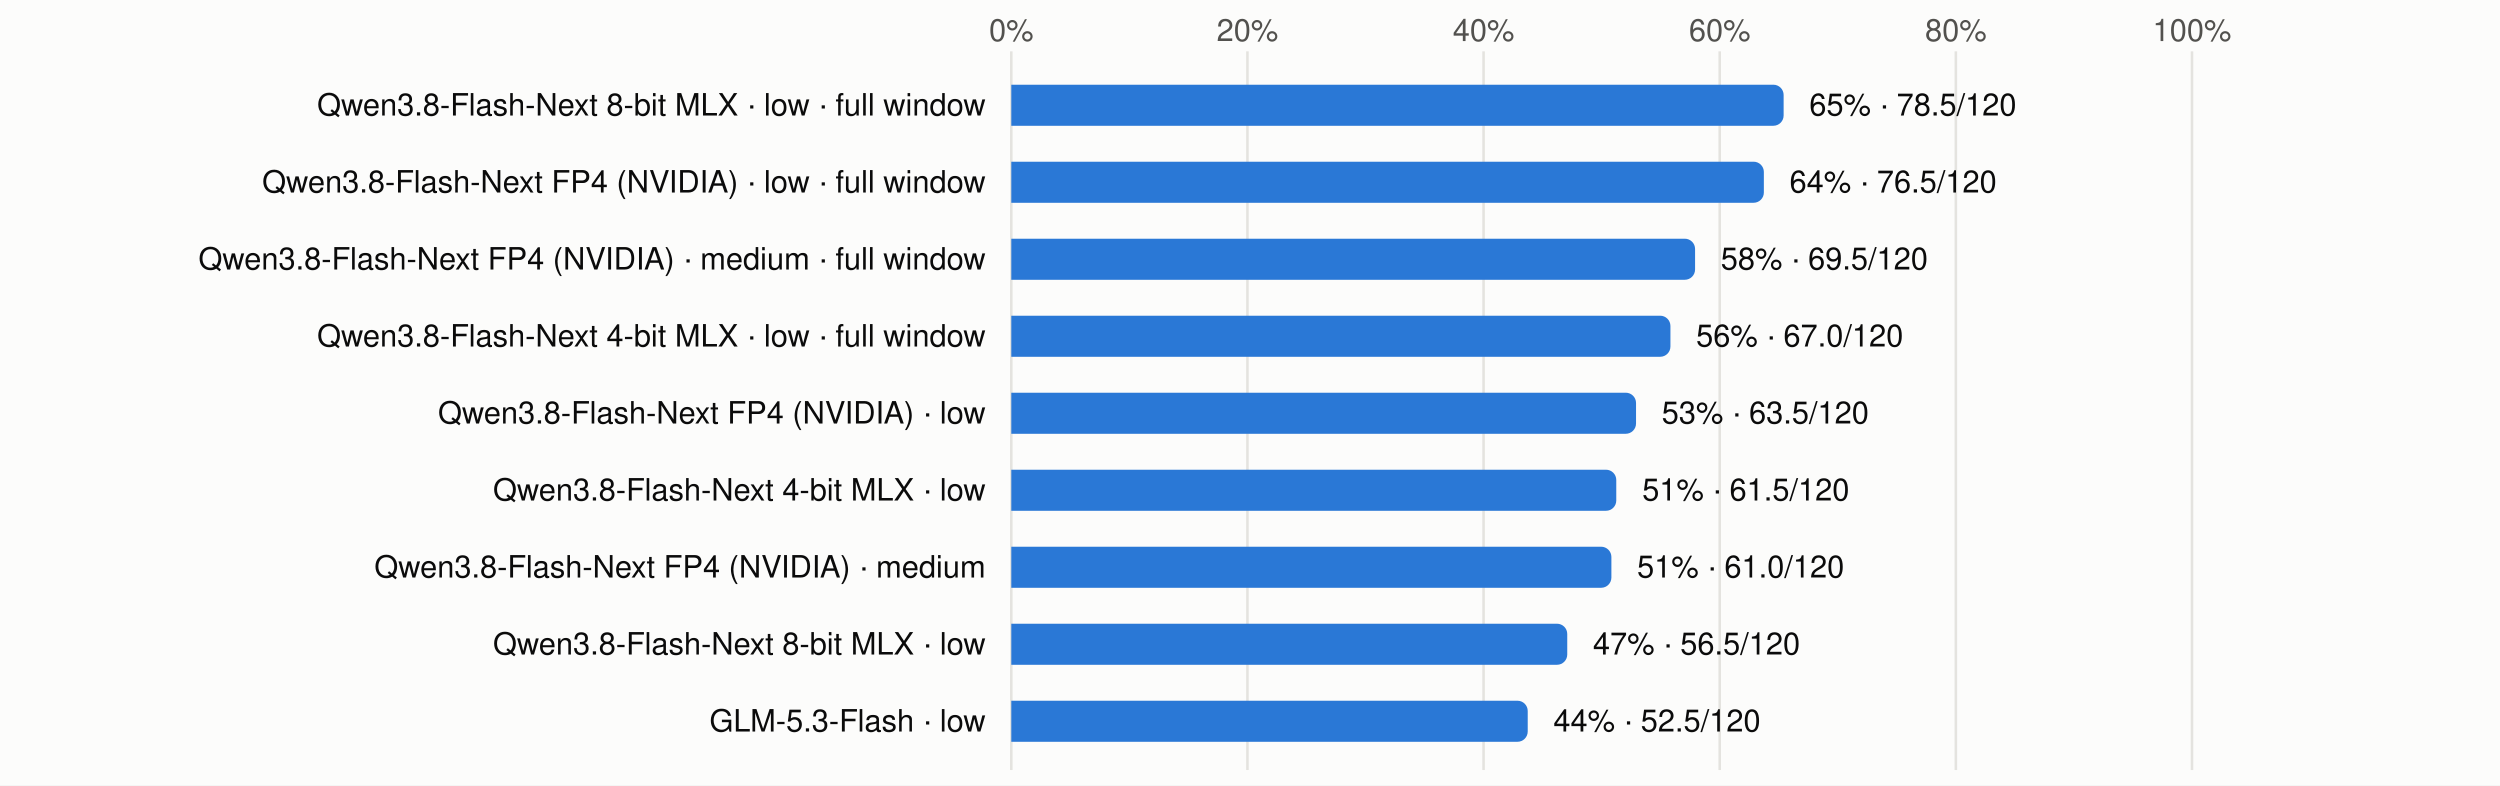
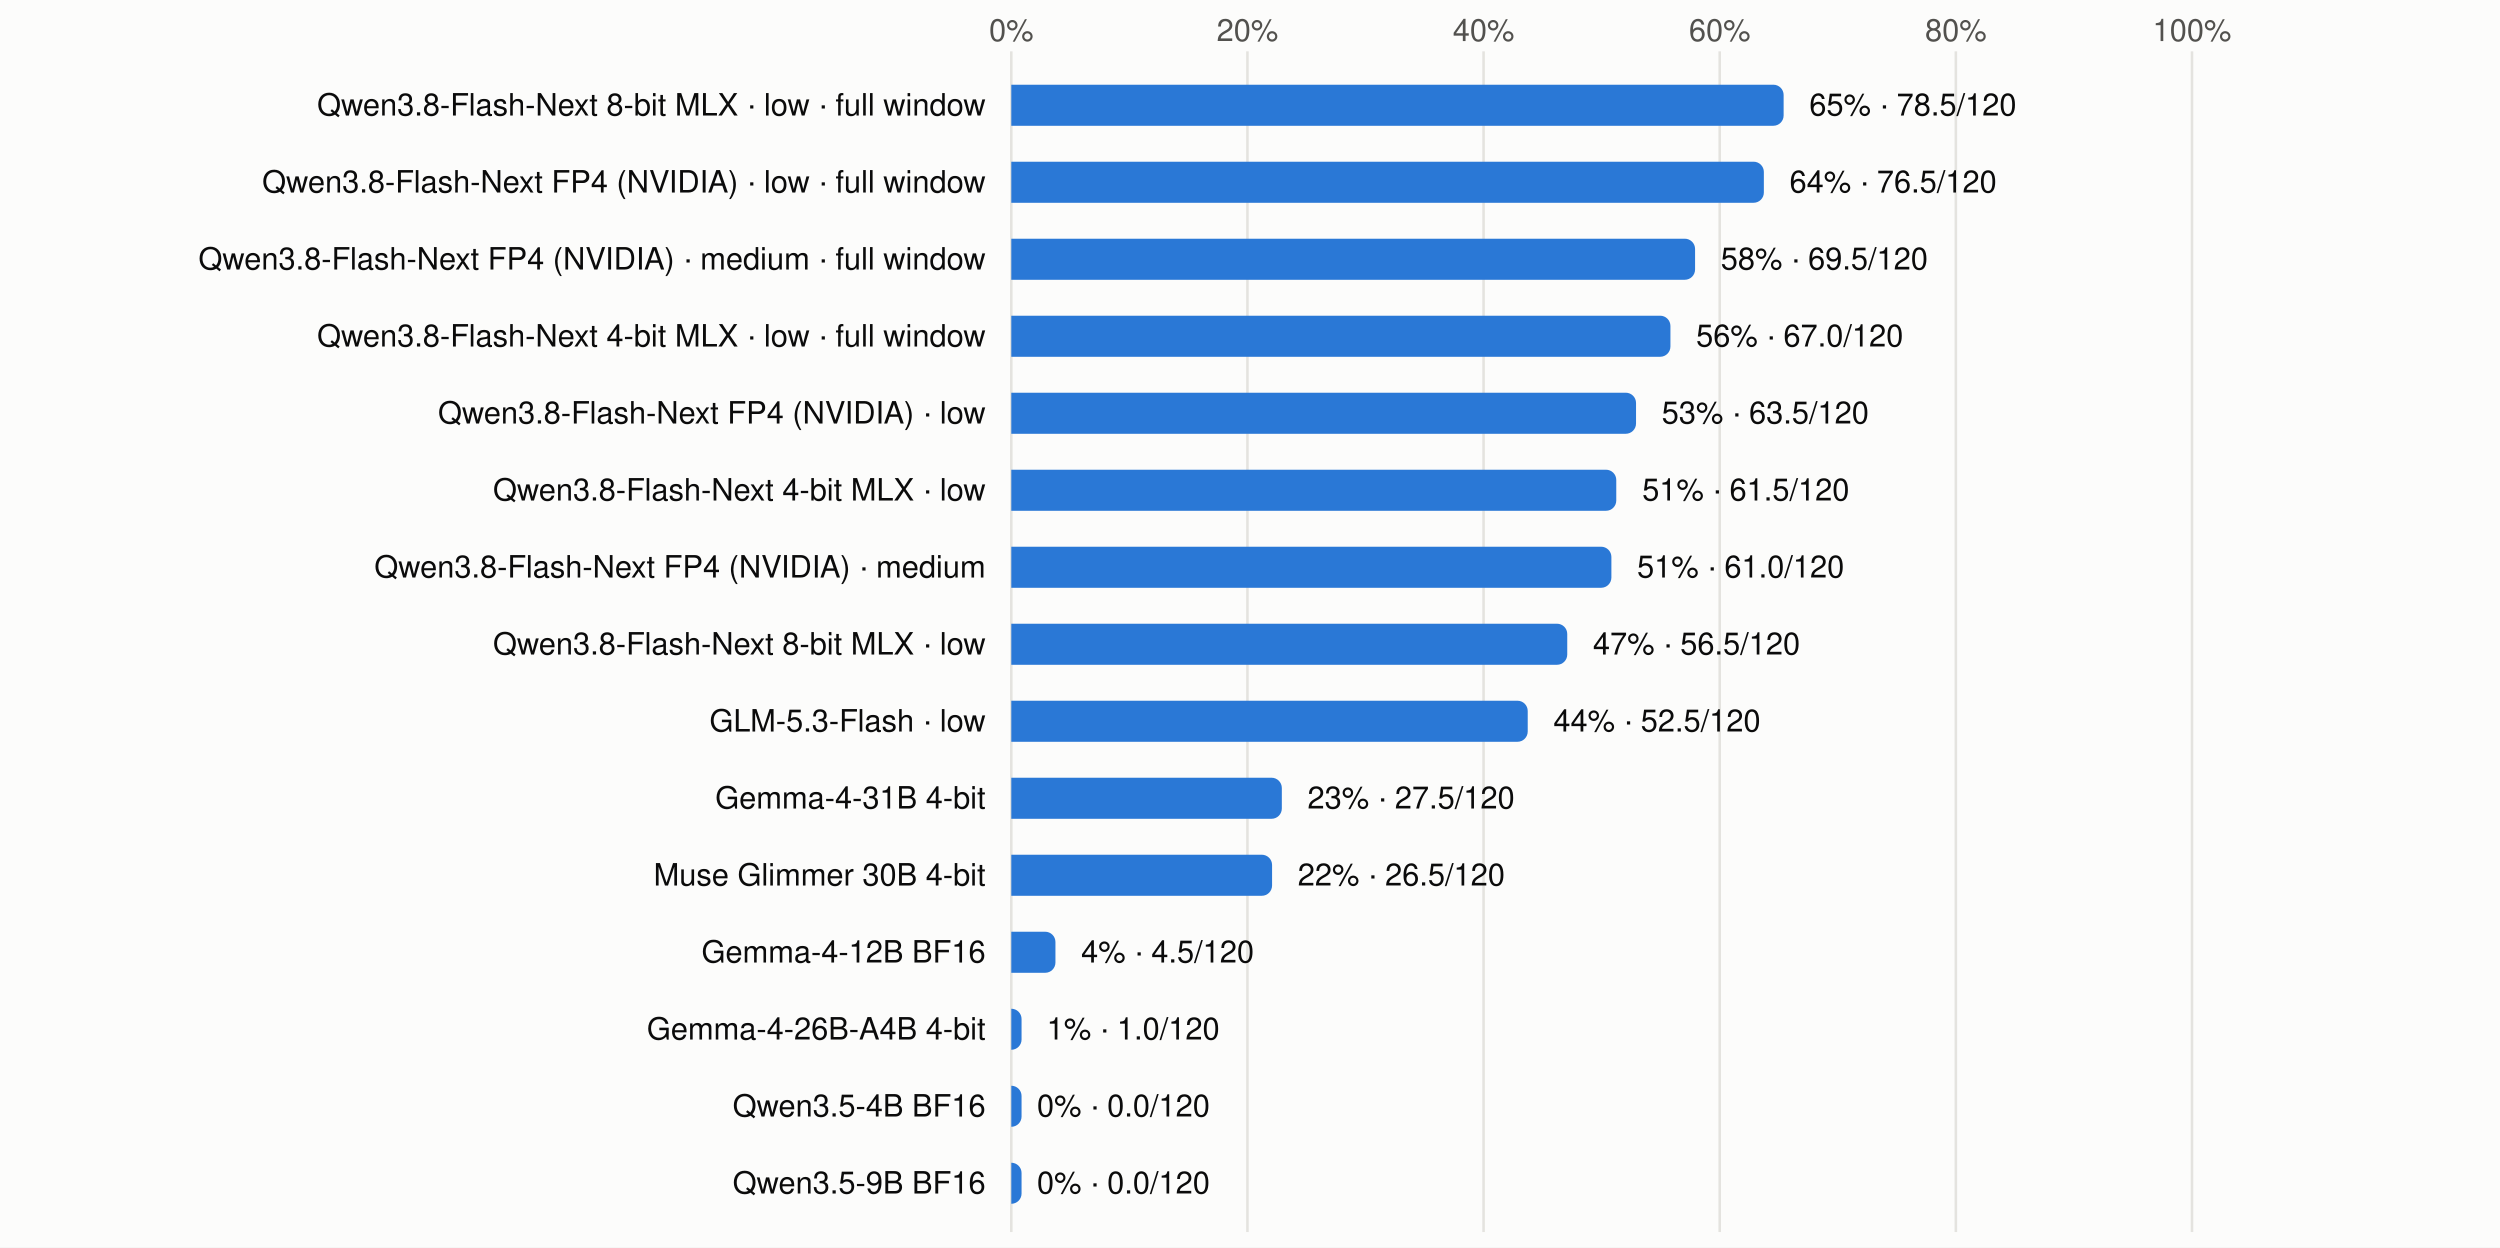
- <svg xmlns="http://www.w3.org/2000/svg" class="lb-svg" viewBox="0 0 974 306" width="974" role="img" aria-label="Score by model">
+ <svg xmlns="http://www.w3.org/2000/svg" class="lb-svg" viewBox="0 0 974 486" width="974" role="img" aria-label="Score by model">
  <style>
.lb-svg text{font:12px -apple-system,BlinkMacSystemFont,"Segoe UI",Helvetica,Arial,sans-serif;fill:#52514e}
.lb-svg .t{fill:#0b0b0b;font-weight:600}
.lb-svg .lab{fill:#0b0b0b}
.lb-svg .grid{stroke:#e4e3df}
.lb-svg .bar{fill:#2a78d6}
.lb-svg .dot{fill:#fcfcfb;stroke:#0b0b0b;stroke-width:1.5}
.lb-svg .h0{fill:#eef5fd} .lb-svg .x0{fill:#0b0b0b}
.lb-svg .h1{fill:#cde2fb} .lb-svg .x1{fill:#0b0b0b}
.lb-svg .h2{fill:#b7d3f6} .lb-svg .x2{fill:#0b0b0b}
.lb-svg .h3{fill:#9ec5f4} .lb-svg .x3{fill:#0b0b0b}
.lb-svg .h4{fill:#86b6ef} .lb-svg .x4{fill:#0b0b0b}
.lb-svg .h5{fill:#6da7ec} .lb-svg .x5{fill:#0b0b0b}
.lb-svg .h6{fill:#5598e7} .lb-svg .x6{fill:#0b0b0b}
.lb-svg .h7{fill:#3987e5} .lb-svg .x7{fill:#ffffff}
.lb-svg .h8{fill:#2a78d6} .lb-svg .x8{fill:#ffffff}
.lb-svg .h9{fill:#256abf} .lb-svg .x9{fill:#ffffff}
.lb-svg .h10{fill:#1c5cab} .lb-svg .x10{fill:#ffffff}
.lb-svg .h11{fill:#184f95} .lb-svg .x11{fill:#ffffff}
.lb-svg .h12{fill:#104281} .lb-svg .x12{fill:#ffffff}
</style>
-   <rect width="974" height="306" style="fill:#fcfcfb" />
-   <line class="grid" x1="394.0" x2="394.0" y1="20" y2="300" />
+   <rect width="974" height="486" style="fill:#fcfcfb" />
+   <line class="grid" x1="394.0" x2="394.0" y1="20" y2="480" />
  <text x="394.0" y="16" text-anchor="middle">0%</text>
-   <line class="grid" x1="486.0" x2="486.0" y1="20" y2="300" />
+   <line class="grid" x1="486.0" x2="486.0" y1="20" y2="480" />
  <text x="486.0" y="16" text-anchor="middle">20%</text>
-   <line class="grid" x1="578.0" x2="578.0" y1="20" y2="300" />
+   <line class="grid" x1="578.0" x2="578.0" y1="20" y2="480" />
  <text x="578.0" y="16" text-anchor="middle">40%</text>
-   <line class="grid" x1="670.0" x2="670.0" y1="20" y2="300" />
+   <line class="grid" x1="670.0" x2="670.0" y1="20" y2="480" />
  <text x="670.0" y="16" text-anchor="middle">60%</text>
-   <line class="grid" x1="762.0" x2="762.0" y1="20" y2="300" />
+   <line class="grid" x1="762.0" x2="762.0" y1="20" y2="480" />
  <text x="762.0" y="16" text-anchor="middle">80%</text>
-   <line class="grid" x1="854.0" x2="854.0" y1="20" y2="300" />
+   <line class="grid" x1="854.0" x2="854.0" y1="20" y2="480" />
  <text x="854.0" y="16" text-anchor="middle">100%</text>
  <text class="lab" x="384" y="45" text-anchor="end">Qwen3.8-Flash-Next 8-bit MLX · low · full window</text>
  <g>
    <path class="bar" d="M394,33 h296.9 a4,4 0 0 1 4,4 v8 a4,4 0 0 1 -4,4 h-296.9 z" />
  </g>
  <text class="lab" x="704.9" y="45">65% · 78.5/120</text>
  <text class="lab" x="384" y="75" text-anchor="end">Qwen3.8-Flash-Next FP4 (NVIDIA) · low · full window</text>
  <g>
    <path class="bar" d="M394,63 h289.2 a4,4 0 0 1 4,4 v8 a4,4 0 0 1 -4,4 h-289.2 z" />
  </g>
  <text class="lab" x="697.2" y="75">64% · 76.5/120</text>
  <text class="lab" x="384" y="105" text-anchor="end">Qwen3.8-Flash-Next FP4 (NVIDIA) · medium · full window</text>
  <g>
    <path class="bar" d="M394,93 h262.4 a4,4 0 0 1 4,4 v8 a4,4 0 0 1 -4,4 h-262.4 z" />
  </g>
  <text class="lab" x="670.4" y="105">58% · 69.5/120</text>
  <text class="lab" x="384" y="135" text-anchor="end">Qwen3.8-Flash-Next 4-bit MLX · low · full window</text>
  <g>
    <path class="bar" d="M394,123 h252.8 a4,4 0 0 1 4,4 v8 a4,4 0 0 1 -4,4 h-252.8 z" />
  </g>
  <text class="lab" x="660.8" y="135">56% · 67.0/120</text>
  <text class="lab" x="384" y="165" text-anchor="end">Qwen3.8-Flash-Next FP4 (NVIDIA) · low</text>
  <g>
    <path class="bar" d="M394,153 h239.4 a4,4 0 0 1 4,4 v8 a4,4 0 0 1 -4,4 h-239.4 z" />
  </g>
  <text class="lab" x="647.4" y="165">53% · 63.5/120</text>
  <text class="lab" x="384" y="195" text-anchor="end">Qwen3.8-Flash-Next 4-bit MLX · low</text>
  <g>
    <path class="bar" d="M394,183 h231.7 a4,4 0 0 1 4,4 v8 a4,4 0 0 1 -4,4 h-231.7 z" />
  </g>
  <text class="lab" x="639.8" y="195">51% · 61.5/120</text>
  <text class="lab" x="384" y="225" text-anchor="end">Qwen3.8-Flash-Next FP4 (NVIDIA) · medium</text>
  <g>
    <path class="bar" d="M394,213 h229.8 a4,4 0 0 1 4,4 v8 a4,4 0 0 1 -4,4 h-229.8 z" />
  </g>
  <text class="lab" x="637.8" y="225">51% · 61.0/120</text>
  <text class="lab" x="384" y="255" text-anchor="end">Qwen3.8-Flash-Next 8-bit MLX · low</text>
  <g>
    <path class="bar" d="M394,243 h212.6 a4,4 0 0 1 4,4 v8 a4,4 0 0 1 -4,4 h-212.6 z" />
  </g>
  <text class="lab" x="620.6" y="255">47% · 56.5/120</text>
  <text class="lab" x="384" y="285" text-anchor="end">GLM-5.3-Flash · low</text>
  <g>
    <path class="bar" d="M394,273 h197.2 a4,4 0 0 1 4,4 v8 a4,4 0 0 1 -4,4 h-197.2 z" />
  </g>
  <text class="lab" x="605.2" y="285">44% · 52.5/120</text>
+   <text class="lab" x="384" y="315" text-anchor="end">Gemma-4-31B 4-bit</text>
+   <g>
+     <path class="bar" d="M394,303 h101.4 a4,4 0 0 1 4,4 v8 a4,4 0 0 1 -4,4 h-101.4 z" />
+   </g>
+   <text class="lab" x="509.4" y="315">23% · 27.5/120</text>
+   <text class="lab" x="384" y="345" text-anchor="end">Muse Glimmer 30B 4-bit</text>
+   <g>
+     <path class="bar" d="M394,333 h97.6 a4,4 0 0 1 4,4 v8 a4,4 0 0 1 -4,4 h-97.6 z" />
+   </g>
+   <text class="lab" x="505.6" y="345">22% · 26.5/120</text>
+   <text class="lab" x="384" y="375" text-anchor="end">Gemma-4-12B BF16</text>
+   <g>
+     <path class="bar" d="M394,363 h13.2 a4,4 0 0 1 4,4 v8 a4,4 0 0 1 -4,4 h-13.2 z" />
+   </g>
+   <text class="lab" x="421.2" y="375">4% · 4.5/120</text>
+   <text class="lab" x="384" y="405" text-anchor="end">Gemma-4-26B-A4B 4-bit</text>
+   <g>
+     <path class="bar" d="M394,393 h0.0 a4,4 0 0 1 4,4 v8 a4,4 0 0 1 -4,4 h-0.0 z" />
+   </g>
+   <text class="lab" x="407.8" y="405">1% · 1.0/120</text>
+   <text class="lab" x="384" y="435" text-anchor="end">Qwen3.5-4B BF16</text>
+   <g>
+     <path class="bar" d="M394,423 h0.0 a4,4 0 0 1 4,4 v8 a4,4 0 0 1 -4,4 h-0.0 z" />
+   </g>
+   <text class="lab" x="404.0" y="435">0% · 0.0/120</text>
+   <text class="lab" x="384" y="465" text-anchor="end">Qwen3.5-9B BF16</text>
+   <g>
+     <path class="bar" d="M394,453 h0.0 a4,4 0 0 1 4,4 v8 a4,4 0 0 1 -4,4 h-0.0 z" />
+   </g>
+   <text class="lab" x="404.0" y="465">0% · 0.0/120</text>
</svg>
